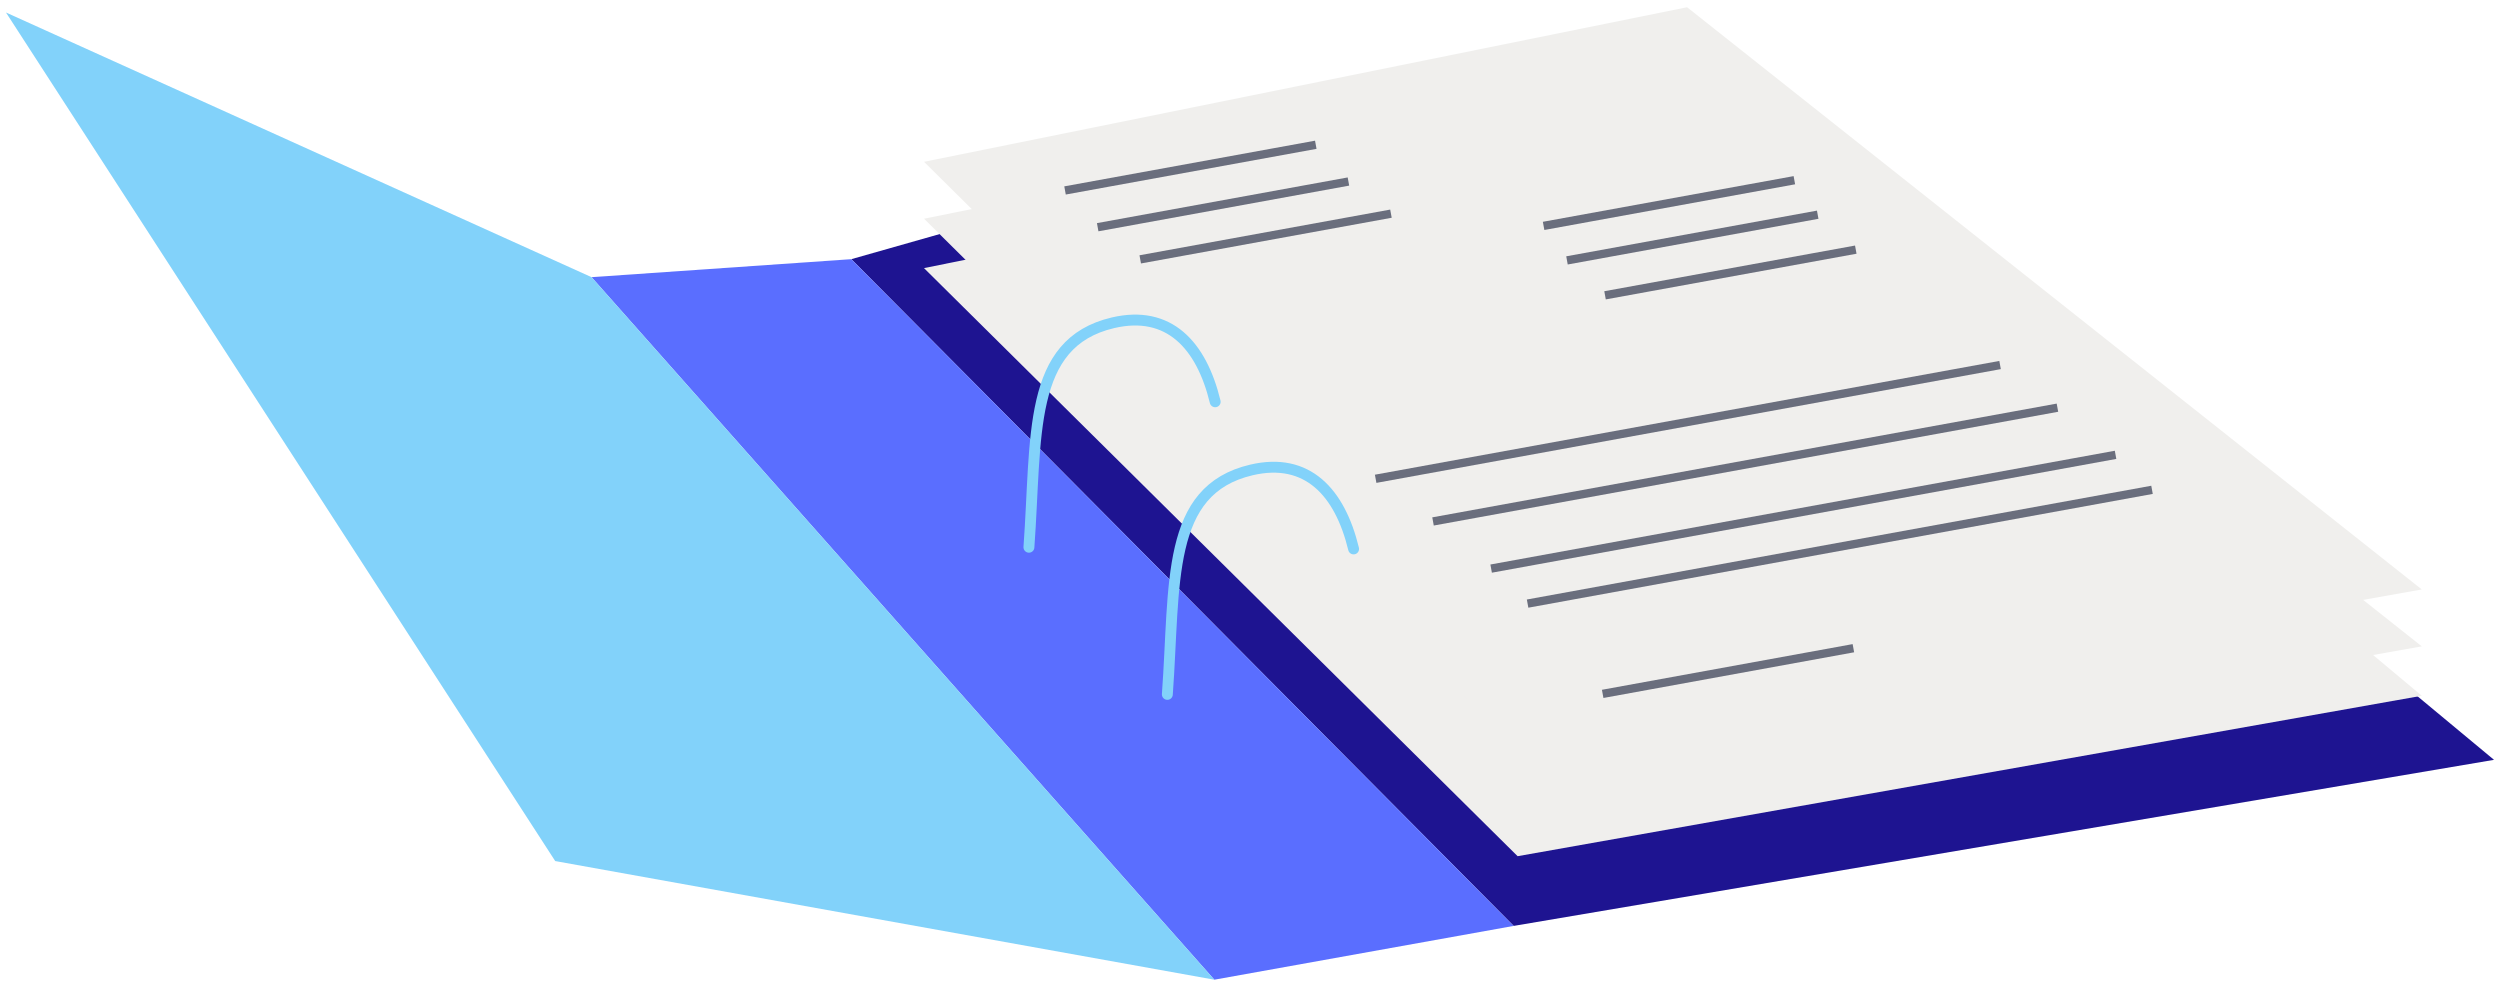
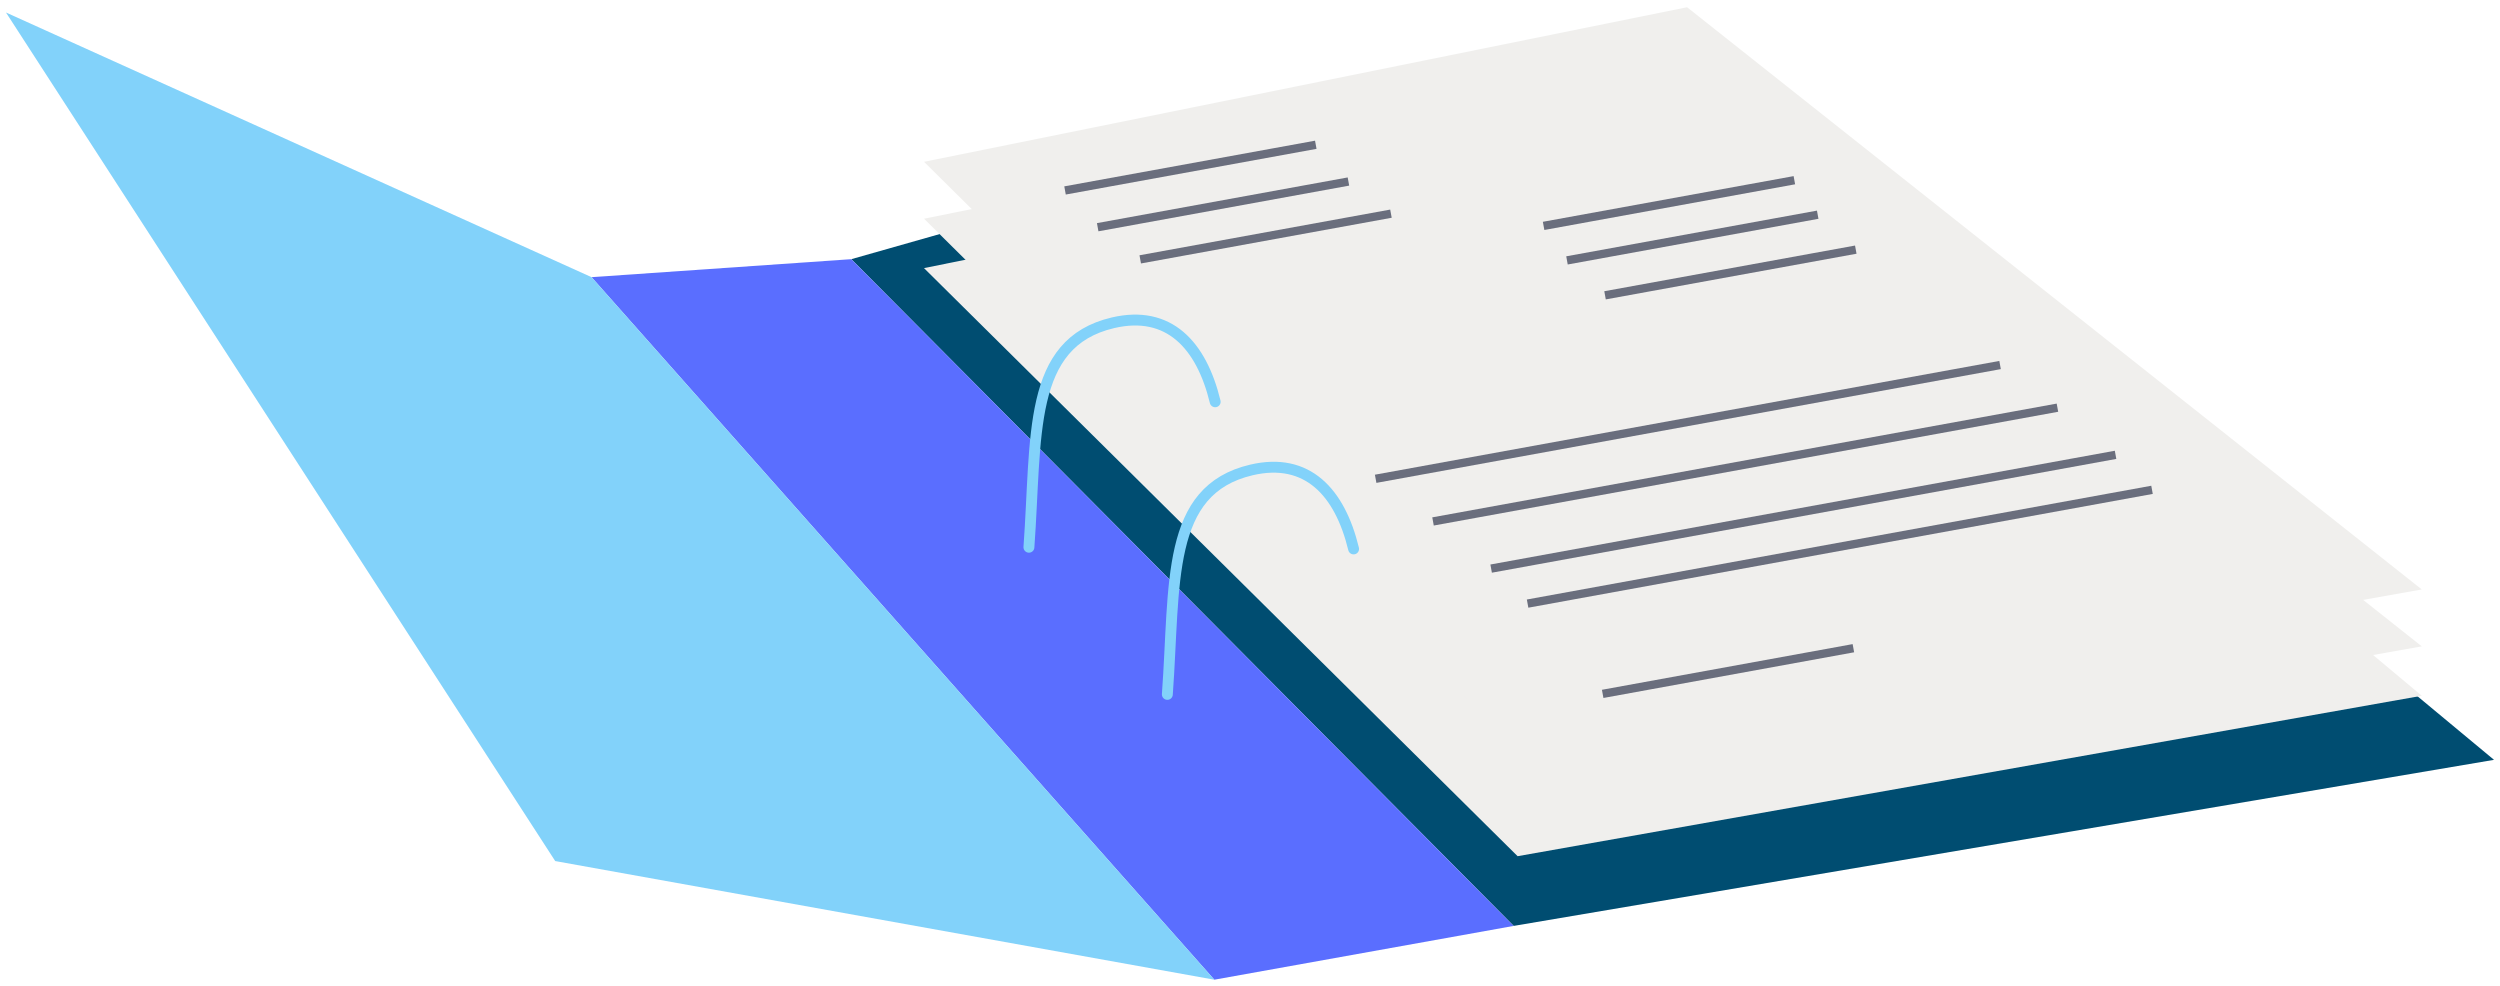
<svg xmlns="http://www.w3.org/2000/svg" width="279px" height="110px" viewBox="0 0 279 110" version="1.1">
  <g id="Property" stroke="none" stroke-width="1" fill="none" fill-rule="evenodd">
    <g id="hub-illustration-empty-state-copy-3" transform="translate(-1, -24)">
      <g id="Empty-State-01" transform="translate(1, 24)">
        <g id="Ebene_1">
          <g id="Group">
            <g id="XMLID_43_" transform="translate(0, 1.037563)" fill-rule="nonzero">
              <g id="Group">
-                 <polygon id="Path" fill="#1E1491" points="278.332 83.76 168.924 102.294 95.007 27.886 181.495 3.313" />
+                 <polygon id="Path" fill="#004D71" points="278.332 83.76 168.924 102.294 95.007 27.886 181.495 3.313" />
                <polygon id="Path" fill="#5A6EFF" points="168.924 102.294 135.518 108.297 66.016 29.895 95.007 27.886" />
                <polygon id="Path" fill="#82D2FA" points="135.518 108.297 61.961 95.057 0.668 0.359 66.016 29.895" />
              </g>
            </g>
            <g id="XMLID_15_" transform="translate(102.3, 6.225376)" fill="#F0EFED" fill-rule="nonzero">
              <polygon id="Path" points="167.971 65.908 67.067 83.812 0.824 18.184 85.955 0.937 86.003 0.952" />
            </g>
            <g id="XMLID_14_" transform="translate(102.3, 6.225376)" fill="#F0EFED" fill-rule="nonzero">
              <polygon id="Path" points="167.971 71.421 67.065 89.326 0.819 23.697 85.953 6.451 82.853 0.205" />
            </g>
            <g id="XMLID_6_" transform="translate(102.3, 0)" fill="#F0EFED" fill-rule="nonzero">
              <polygon id="Path" points="167.971 65.784 67.067 83.689 0.822 18.058 85.955 0.812 86.004 0.827" />
            </g>
            <path d="M130.276,77.493 C131.179,65.11 130.047,54.69 139.665,52.444 C145.887,50.991 149.522,54.907 151.062,61.261" id="Path" stroke="#82D2FA" stroke-width="1.217" stroke-linecap="round" />
            <path d="M114.828,61.072 C115.73,48.69 114.598,38.268 124.216,36.02 C130.438,34.568 134.072,38.484 135.614,44.839" id="Path" stroke="#82D2FA" stroke-width="1.217" stroke-linecap="round" />
            <line x1="153.522" y1="53.433" x2="223.208" y2="40.737" id="Path" stroke="#6A6E7D" stroke-width="0.928" />
            <line x1="118.857" y1="21.254" x2="146.841" y2="16.156" id="Path" stroke="#6A6E7D" stroke-width="0.928" />
            <line x1="122.502" y1="25.357" x2="150.485" y2="20.258" id="Path" stroke="#6A6E7D" stroke-width="0.928" />
            <line x1="127.25" y1="28.946" x2="155.23" y2="23.845" id="Path" stroke="#6A6E7D" stroke-width="0.928" />
            <line x1="172.266" y1="25.209" x2="200.251" y2="20.111" id="Path" stroke="#6A6E7D" stroke-width="0.928" />
            <line x1="174.875" y1="29.061" x2="202.856" y2="23.961" id="Path" stroke="#6A6E7D" stroke-width="0.928" />
            <line x1="179.122" y1="32.957" x2="207.105" y2="27.859" id="Path" stroke="#6A6E7D" stroke-width="0.928" />
            <line x1="178.858" y1="77.437" x2="206.838" y2="72.339" id="Path" stroke="#6A6E7D" stroke-width="0.928" />
            <line x1="159.925" y1="58.193" x2="229.61" y2="45.497" id="Path" stroke="#6A6E7D" stroke-width="0.928" />
            <line x1="166.411" y1="63.456" x2="236.096" y2="50.759" id="Path" stroke="#6A6E7D" stroke-width="0.928" />
            <line x1="170.479" y1="67.362" x2="240.165" y2="54.665" id="Path" stroke="#6A6E7D" stroke-width="0.928" />
          </g>
        </g>
      </g>
    </g>
  </g>
</svg>
